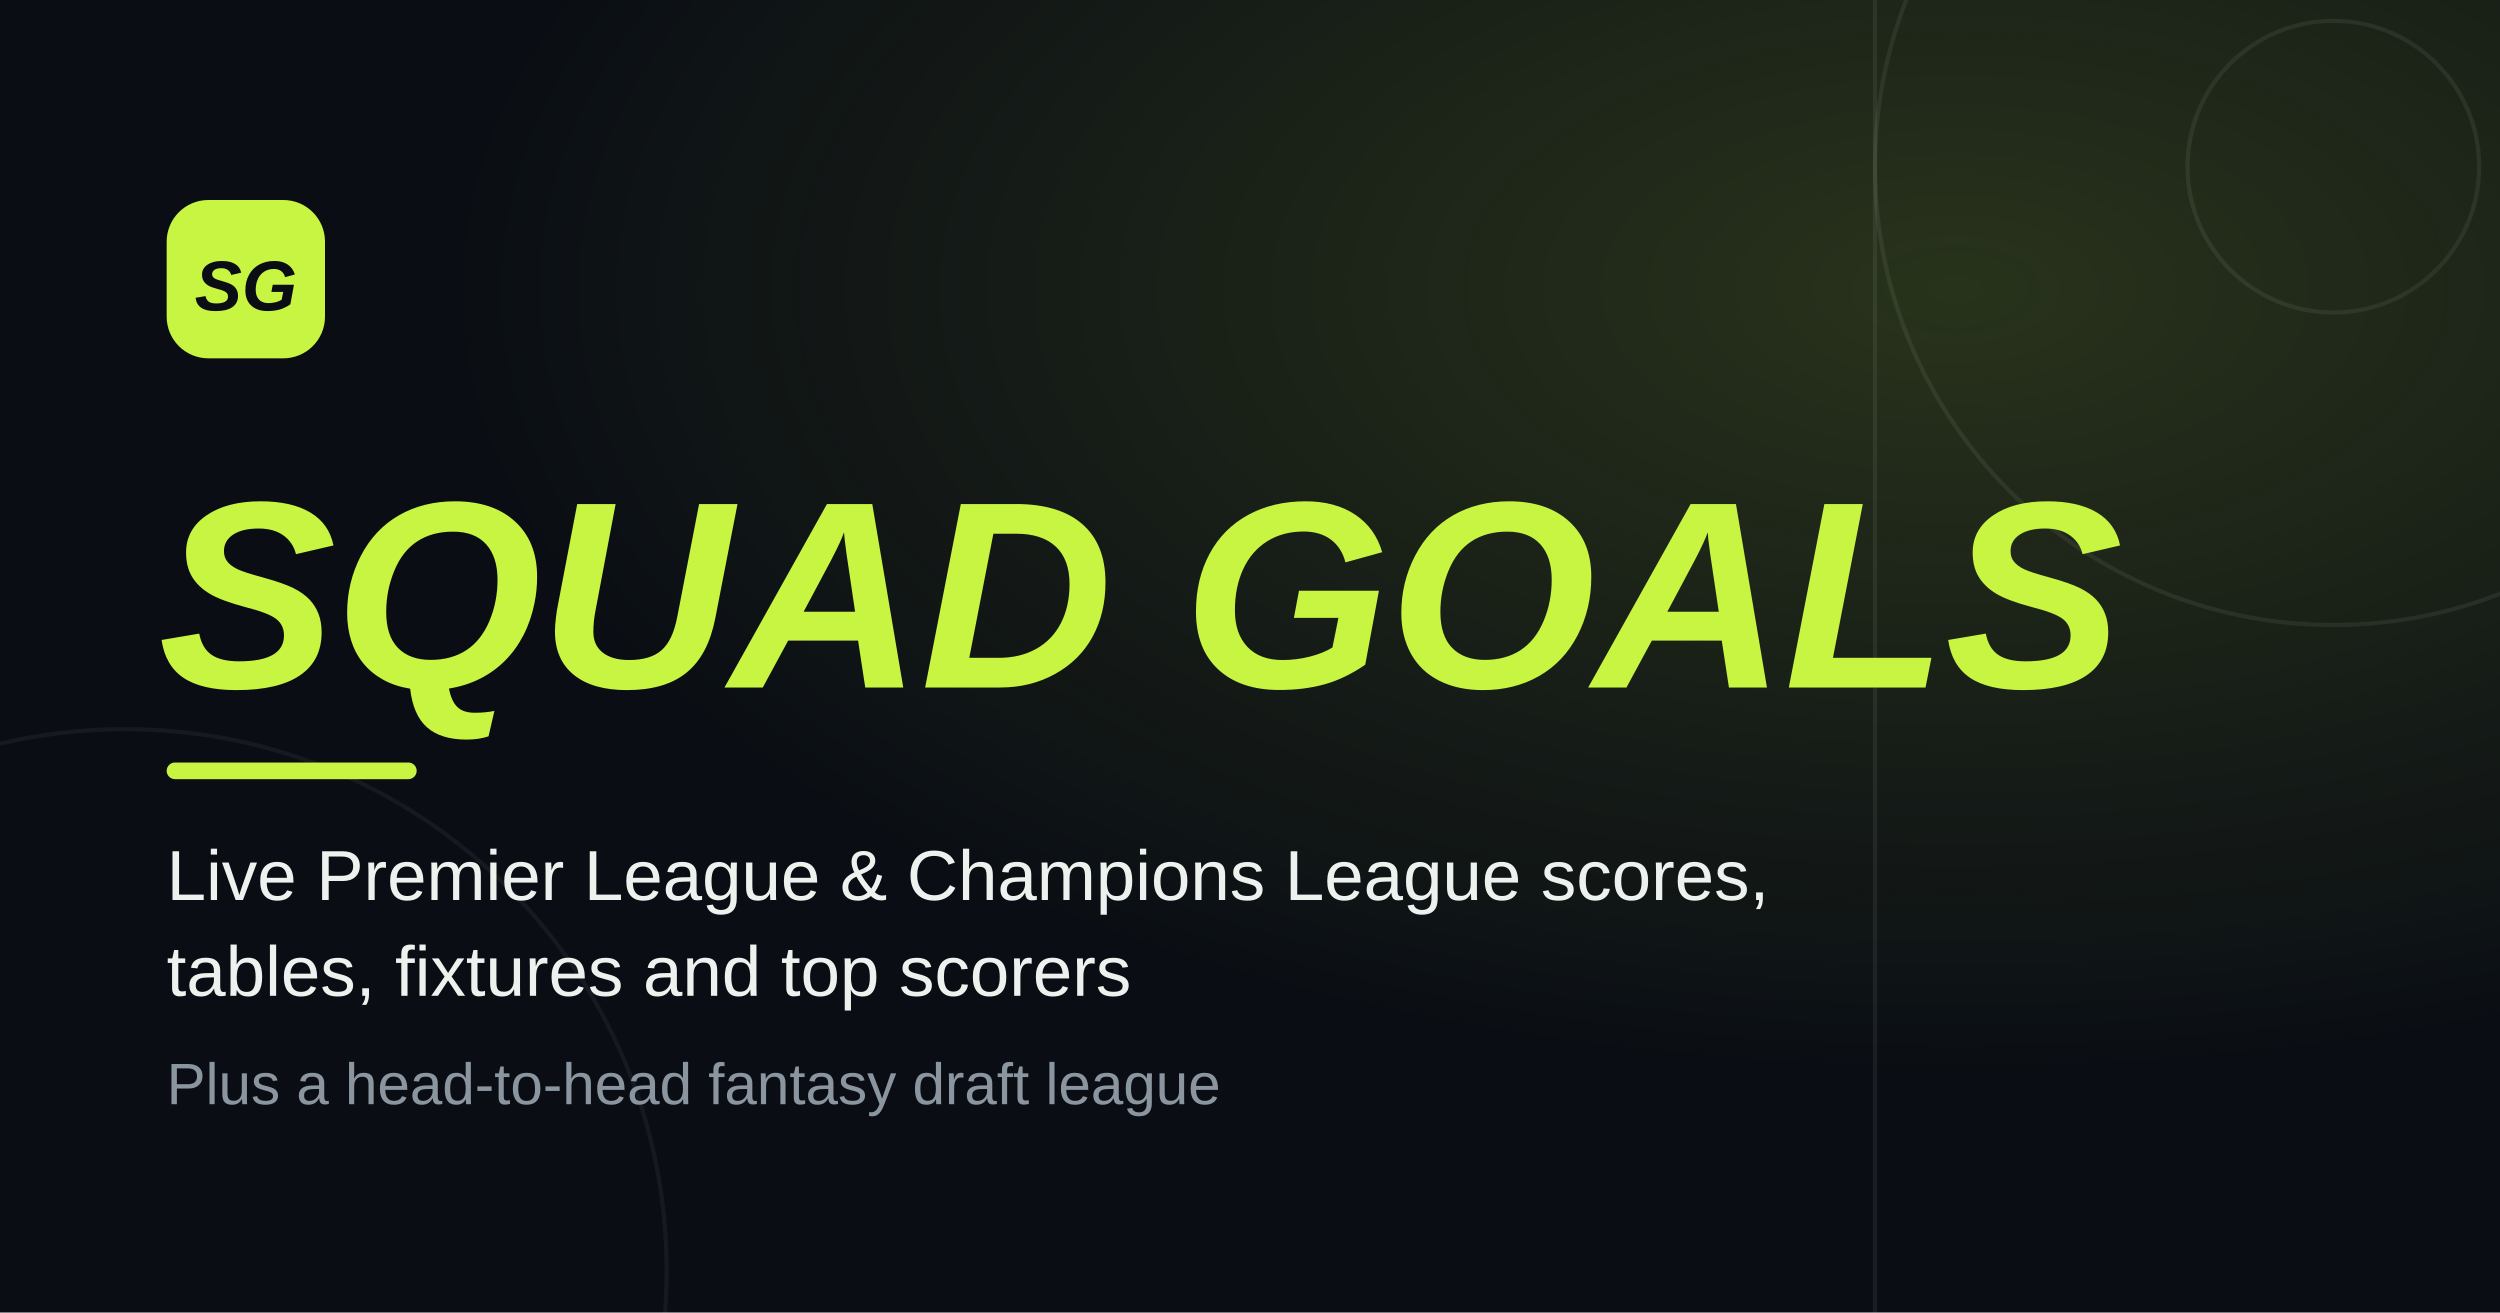
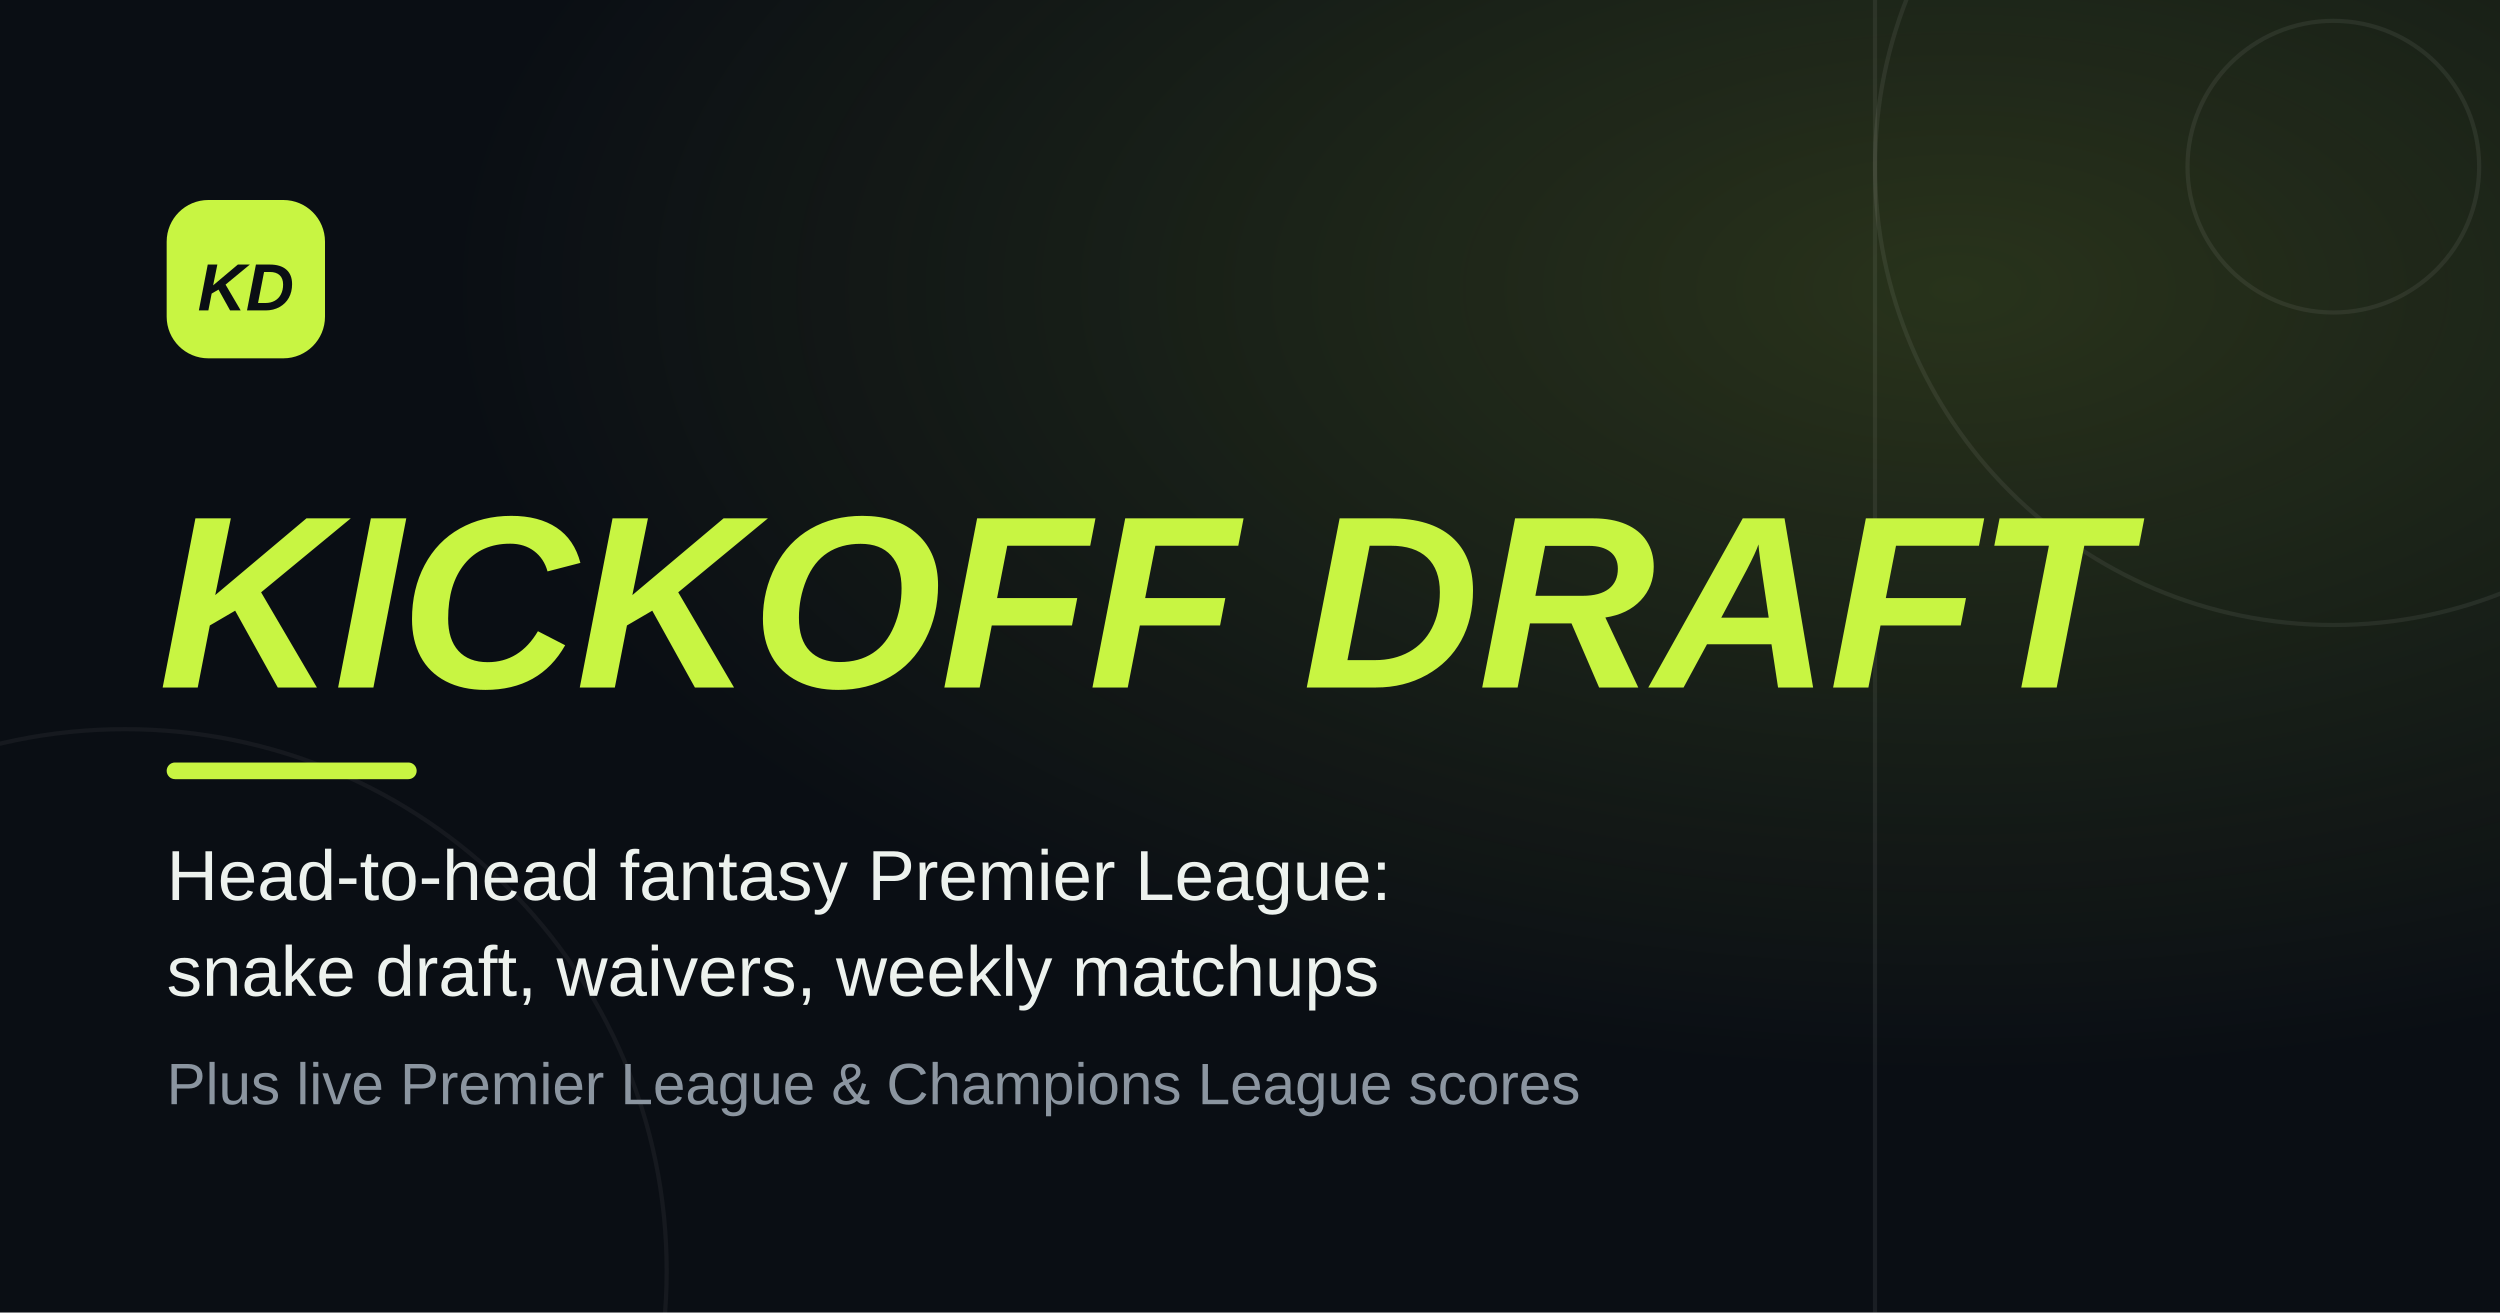
<svg xmlns="http://www.w3.org/2000/svg" width="1200" height="630" viewBox="0 0 1200 630">
  <defs>
    <radialGradient id="glow" cx="78%" cy="22%" r="60%">
      <stop offset="0%" stop-color="#c8f542" stop-opacity="0.16" />
      <stop offset="100%" stop-color="#c8f542" stop-opacity="0" />
    </radialGradient>
  </defs>
  <rect width="1200" height="630" fill="#0a0e14" />
  <rect width="1200" height="630" fill="url(#glow)" />
  <g stroke="#ffffff" stroke-opacity="0.07" fill="none" stroke-width="2">
    <circle cx="1120" cy="80" r="220" />
    <circle cx="1120" cy="80" r="70" />
    <line x1="900" y1="0" x2="900" y2="630" />
  </g>
  <g stroke="#ffffff" stroke-opacity="0.05" fill="none" stroke-width="2">
    <circle cx="60" cy="610" r="260" />
  </g>
  <rect x="80" y="96" width="76" height="76" rx="20" fill="#c8f542" />
-   <text x="118" y="149" font-family="Helvetica Neue, Arial, sans-serif" font-weight="800" font-style="italic" font-size="34" fill="#0a0e14" text-anchor="middle">SG</text>
-   <text x="76" y="330" font-family="Helvetica Neue, Arial, sans-serif" font-weight="800" font-style="italic" font-size="128" letter-spacing="-1" fill="#c8f542">SQUAD GOALS</text>
+   <text x="118" y="149" font-family="Helvetica Neue, Arial, sans-serif" font-weight="800" font-style="italic" font-size="32" fill="#0a0e14" text-anchor="middle">KD</text>
+   <text x="76" y="330" font-family="Helvetica Neue, Arial, sans-serif" font-weight="800" font-style="italic" font-size="118" letter-spacing="-1" fill="#c8f542">KICKOFF DRAFT</text>
  <rect x="80" y="366" width="120" height="8" rx="4" fill="#c8f542" />
-   <text x="80" y="432" font-family="Helvetica Neue, Arial, sans-serif" font-weight="500" font-size="34" fill="#edf2ee">Live Premier League &amp; Champions League scores,</text>
-   <text x="80" y="478" font-family="Helvetica Neue, Arial, sans-serif" font-weight="500" font-size="34" fill="#edf2ee">tables, fixtures and top scorers</text>
-   <text x="80" y="530" font-family="Helvetica Neue, Arial, sans-serif" font-weight="500" font-size="28" fill="#8b95a0">Plus a head-to-head fantasy draft league</text>
+   <text x="80" y="432" font-family="Helvetica Neue, Arial, sans-serif" font-weight="500" font-size="34" fill="#edf2ee">Head-to-head fantasy Premier League:</text>
+   <text x="80" y="478" font-family="Helvetica Neue, Arial, sans-serif" font-weight="500" font-size="34" fill="#edf2ee">snake draft, waivers, weekly matchups</text>
+   <text x="80" y="530" font-family="Helvetica Neue, Arial, sans-serif" font-weight="500" font-size="28" fill="#8b95a0">Plus live Premier League &amp; Champions League scores</text>
</svg>
